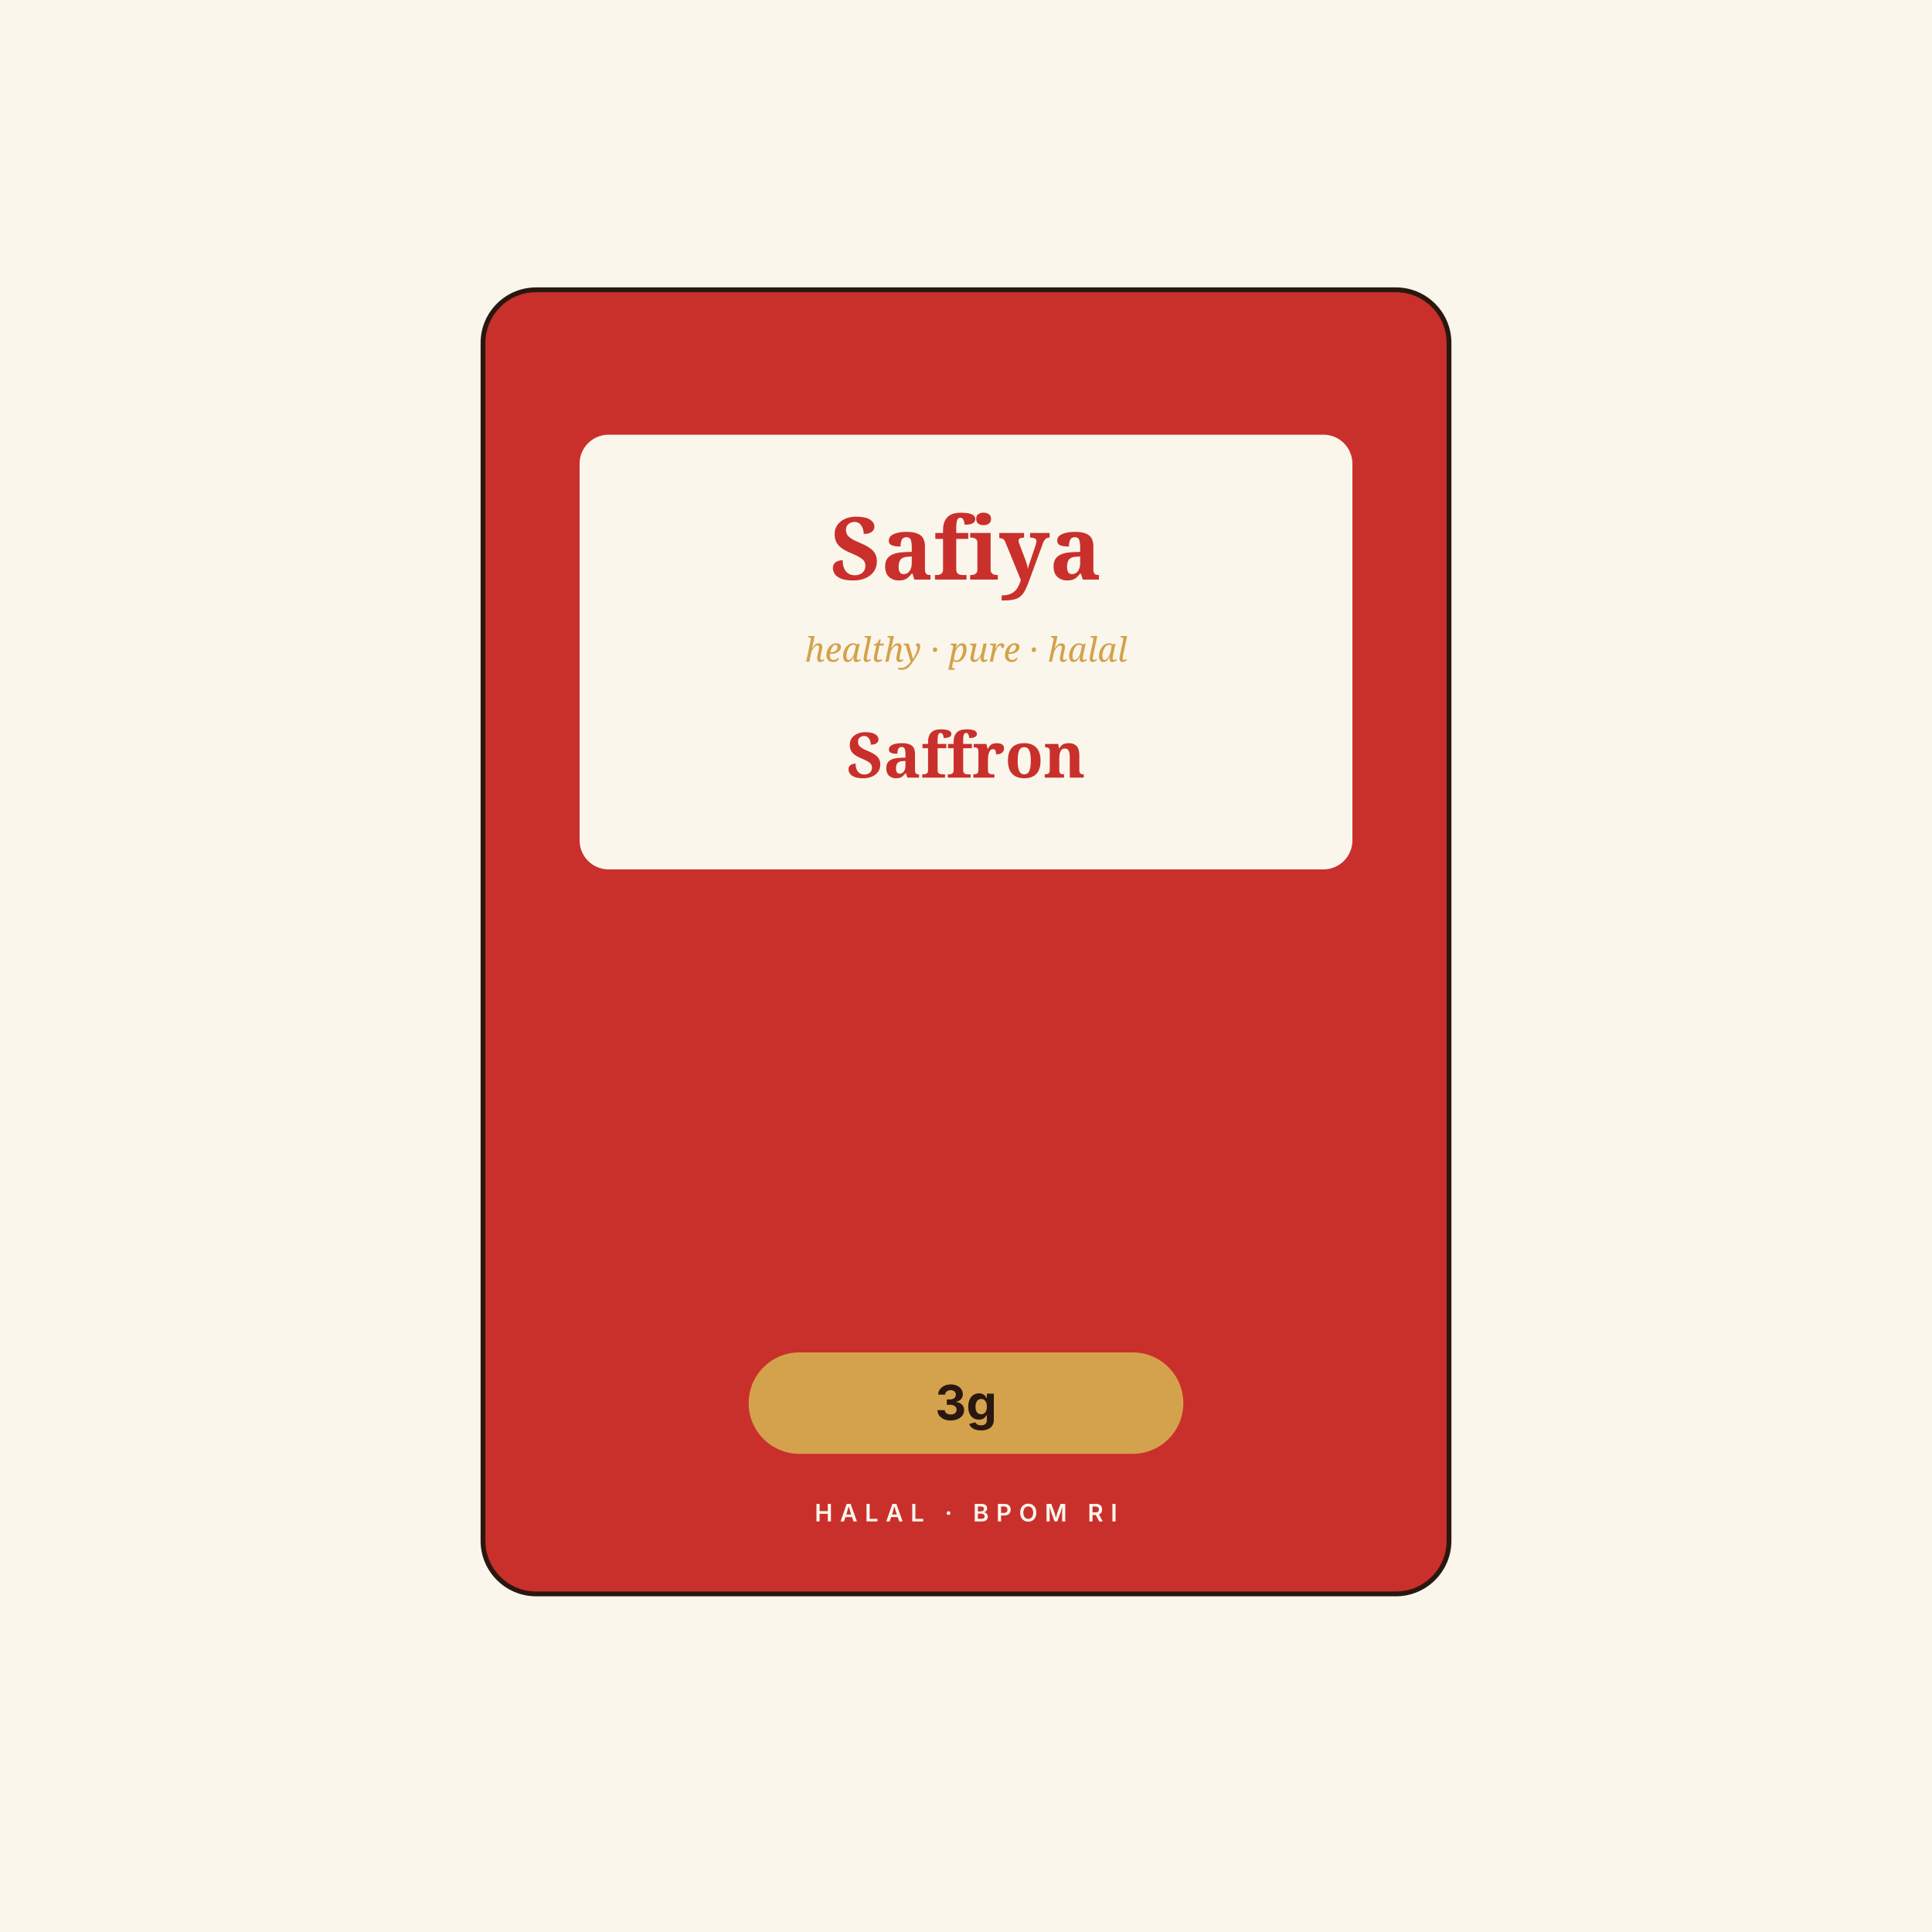
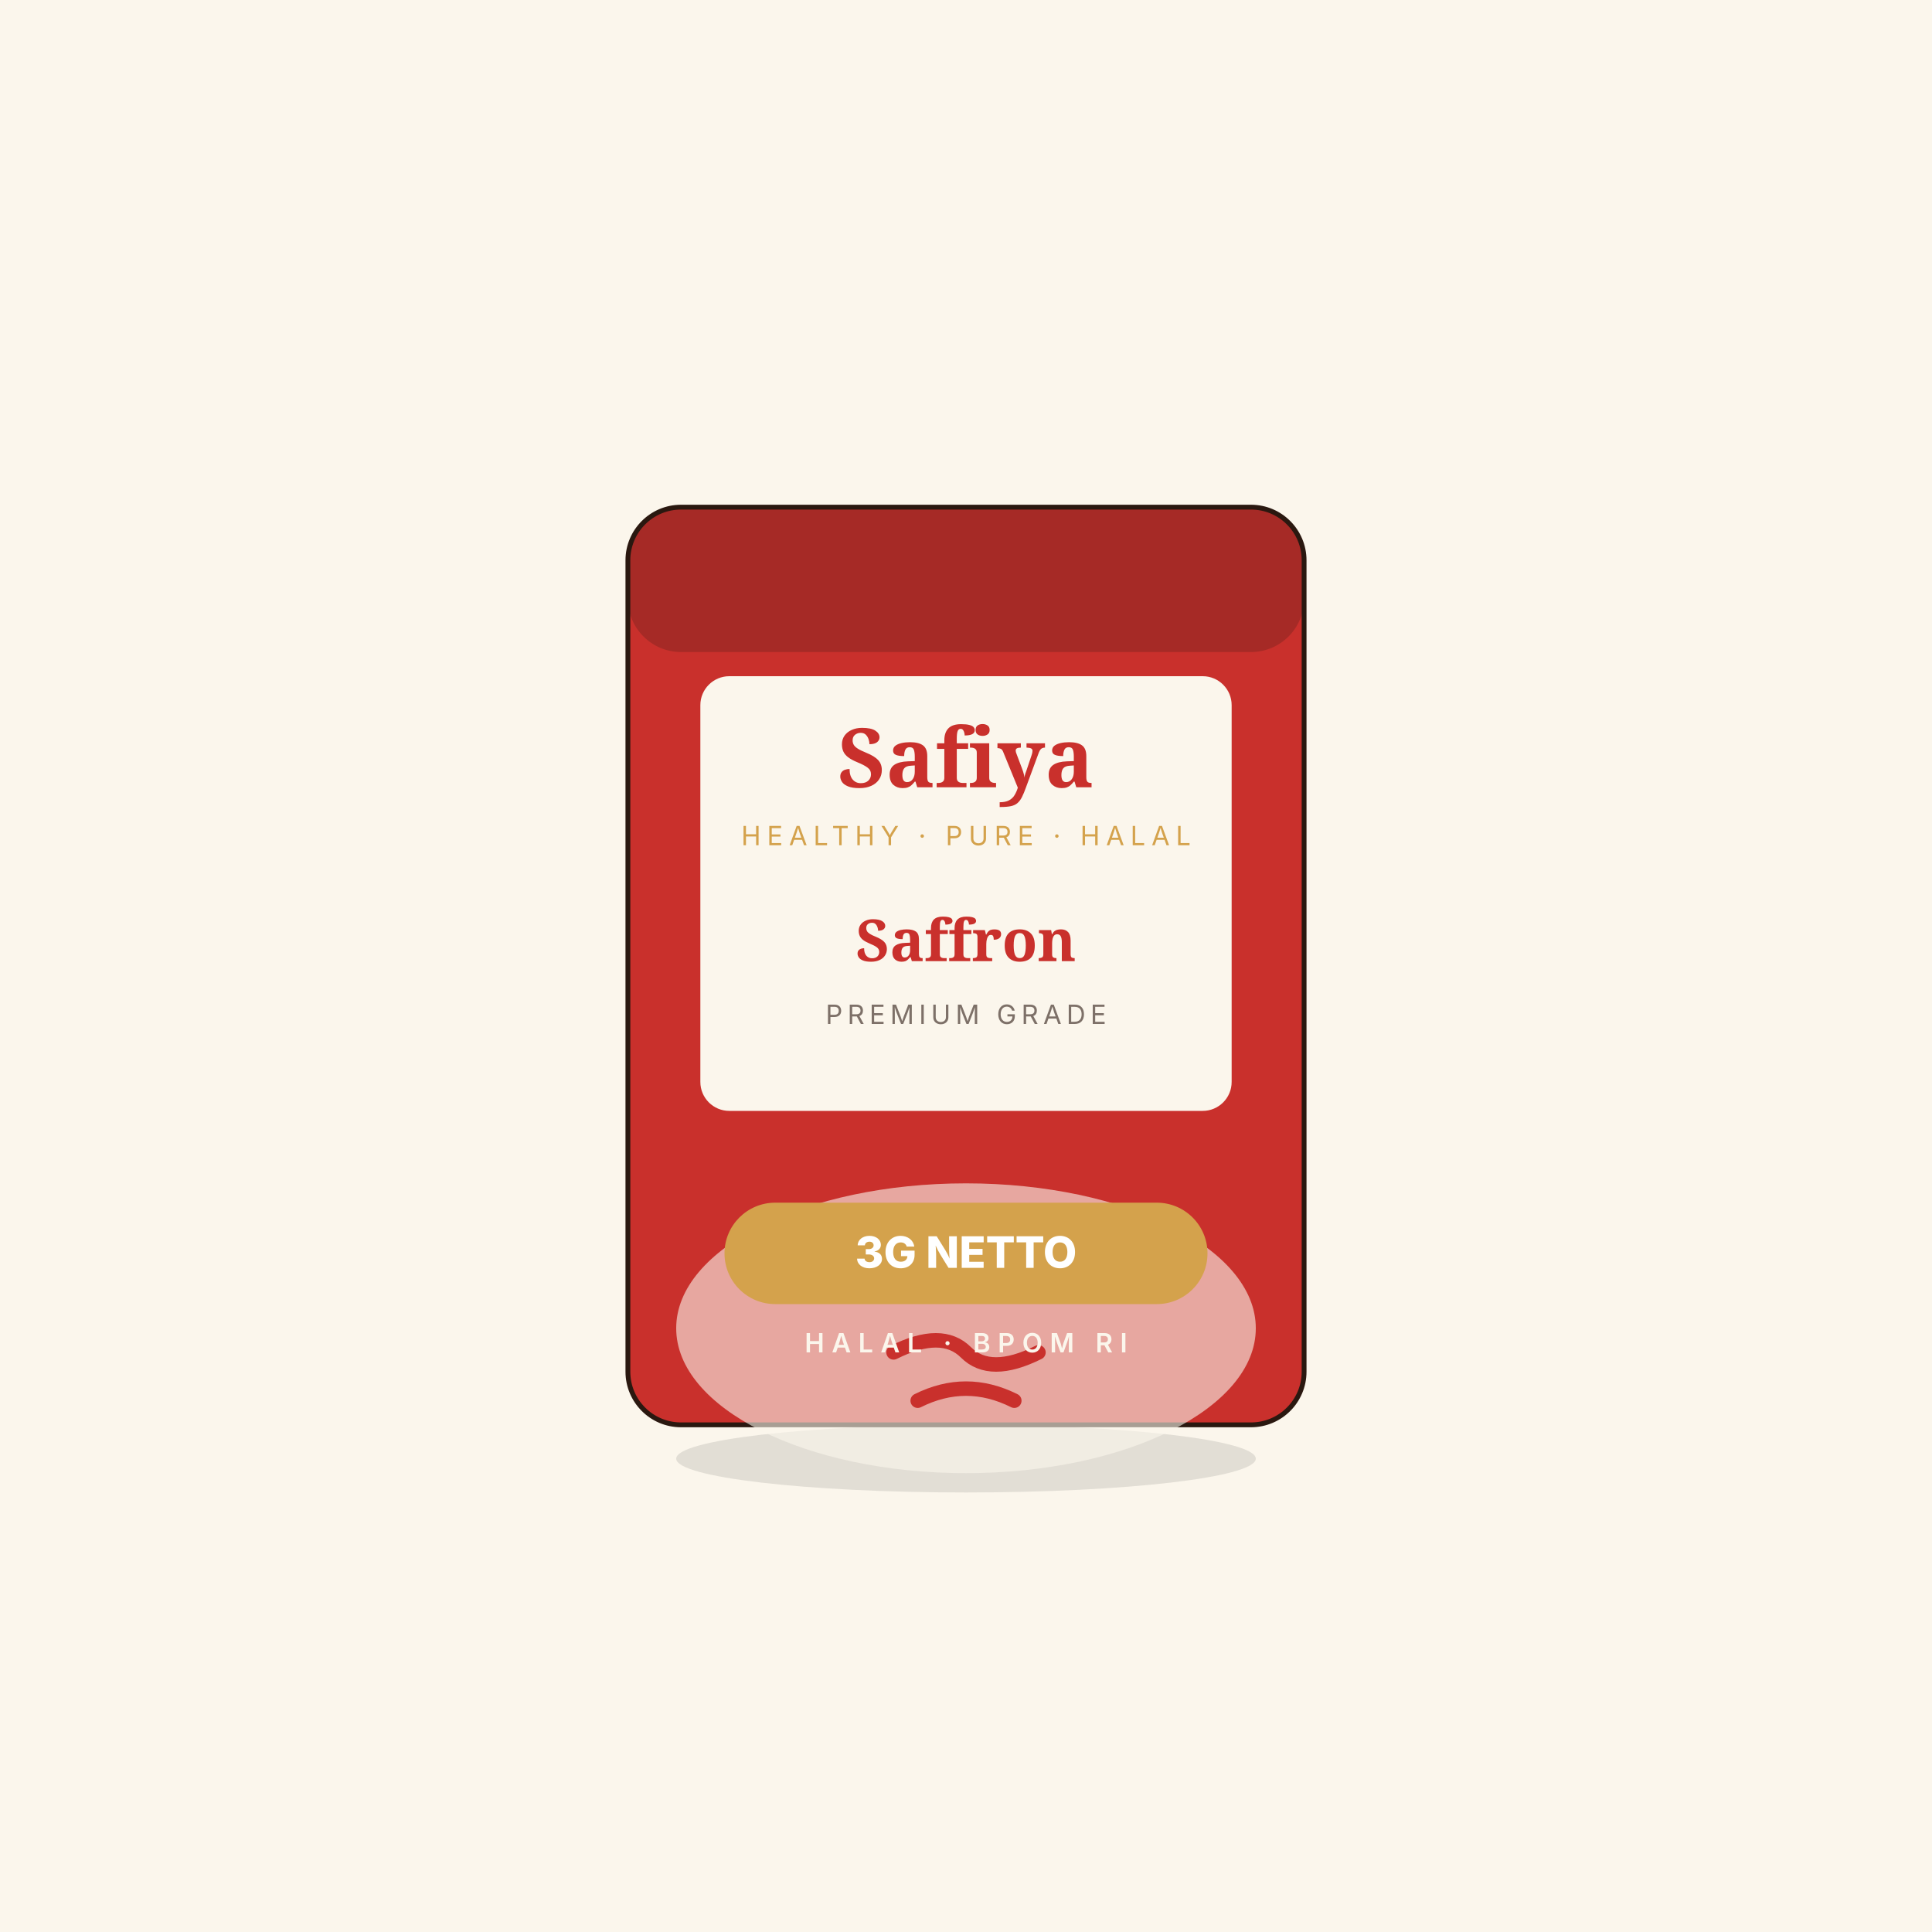
<svg xmlns="http://www.w3.org/2000/svg" viewBox="0 0 800 800" preserveAspectRatio="xMidYMid slice">
  <rect width="800" height="800" fill="#FBF6EC" />
-   <g transform="translate(400,400)">
-     <rect x="-200" y="-280" width="400" height="540" rx="22" fill="#C9302C" stroke="#2A1810" stroke-width="2" />
-     <rect x="-160" y="-220" width="320" height="180" rx="12" fill="#FBF6EC" />
-     <text x="0" y="-160" font-family="Georgia, serif" font-size="36" font-weight="700" fill="#C9302C" text-anchor="middle">Safiya</text>
-     <text x="0" y="-126" font-family="Georgia, serif" font-size="14" font-style="italic" fill="#D4A24C" text-anchor="middle">healthy · pure · halal</text>
-     <text x="0" y="-78" font-family="Georgia, serif" font-size="26" font-weight="700" fill="#C9302C" text-anchor="middle">Saffron</text>
-     <g transform="translate(0,40)">
-       <path d="M -30 0 Q -10 -10 0 0 Q 10 10 30 0" stroke="#C9302C" stroke-width="6" fill="none" stroke-linecap="round" />
-       <path d="M -20 20 Q 0 10 20 20" stroke="#C9302C" stroke-width="6" fill="none" stroke-linecap="round" />
+   <g transform="translate(400, 400)">
+     <ellipse cx="0" cy="204" rx="120" ry="14" fill="#000" opacity="0.1" />
+     <rect x="-140" y="-190" width="280" height="380" rx="22" fill="#C9302C" stroke="#2A1810" stroke-width="2" />
+     <rect x="-140" y="-190" width="280" height="60" rx="22" fill="#2A1810" opacity="0.22" />
+     <rect x="-110" y="-120" width="220" height="180" rx="12" fill="#FBF6EC" />
+     <text x="0" y="-74" font-family="Georgia, serif" font-size="34" font-weight="700" fill="#C9302C" text-anchor="middle">Safiya</text>
+     <text x="0" y="-50" font-family="Inter, sans-serif" font-size="11" fill="#D4A24C" text-anchor="middle" letter-spacing="2.5">HEALTHY · PURE · HALAL</text>
+     <text x="0" y="-2" font-family="Georgia, serif" font-size="24" font-weight="700" fill="#C9302C" text-anchor="middle">Saffron</text>
+     <text x="0" y="24" font-family="Inter, sans-serif" font-size="11" fill="#2A1810" opacity="0.6" text-anchor="middle" letter-spacing="2">PREMIUM GRADE</text>
+     <ellipse cx="0" cy="150" rx="120" ry="60" fill="#FBF6EC" opacity="0.6" />
+     <g transform="translate(0,130)">
+       <g transform="translate(0,30)">
+         <path d="M -30 0 Q -10 -10 0 0 Q 10 10 30 0" stroke="#C9302C" stroke-width="6" fill="none" stroke-linecap="round" />
+         <path d="M -20 20 Q 0 10 20 20" stroke="#C9302C" stroke-width="6" fill="none" stroke-linecap="round" />
+       </g>
    </g>
-     <rect x="-90" y="160" width="180" height="42" rx="21" fill="#D4A24C" />
-     <text x="0" y="188" font-family="Inter, sans-serif" font-size="20" font-weight="700" fill="#2A1810" text-anchor="middle">3g</text>
-     <text x="0" y="230" font-family="Inter, sans-serif" font-size="10" font-weight="600" fill="#FBF6EC" text-anchor="middle" letter-spacing="3">HALAL · BPOM RI</text>
+     <rect x="-100" y="98" width="200" height="42" rx="21" fill="#D4A24C" />
+     <text x="0" y="125" font-family="Inter, sans-serif" font-size="18" font-weight="800" fill="#FFFFFF" text-anchor="middle">3G NETTO</text>
+     <text x="0" y="160" font-family="Inter, sans-serif" font-size="11" font-weight="600" fill="#FBF6EC" text-anchor="middle" letter-spacing="3">HALAL · BPOM RI</text>
  </g>
</svg>
